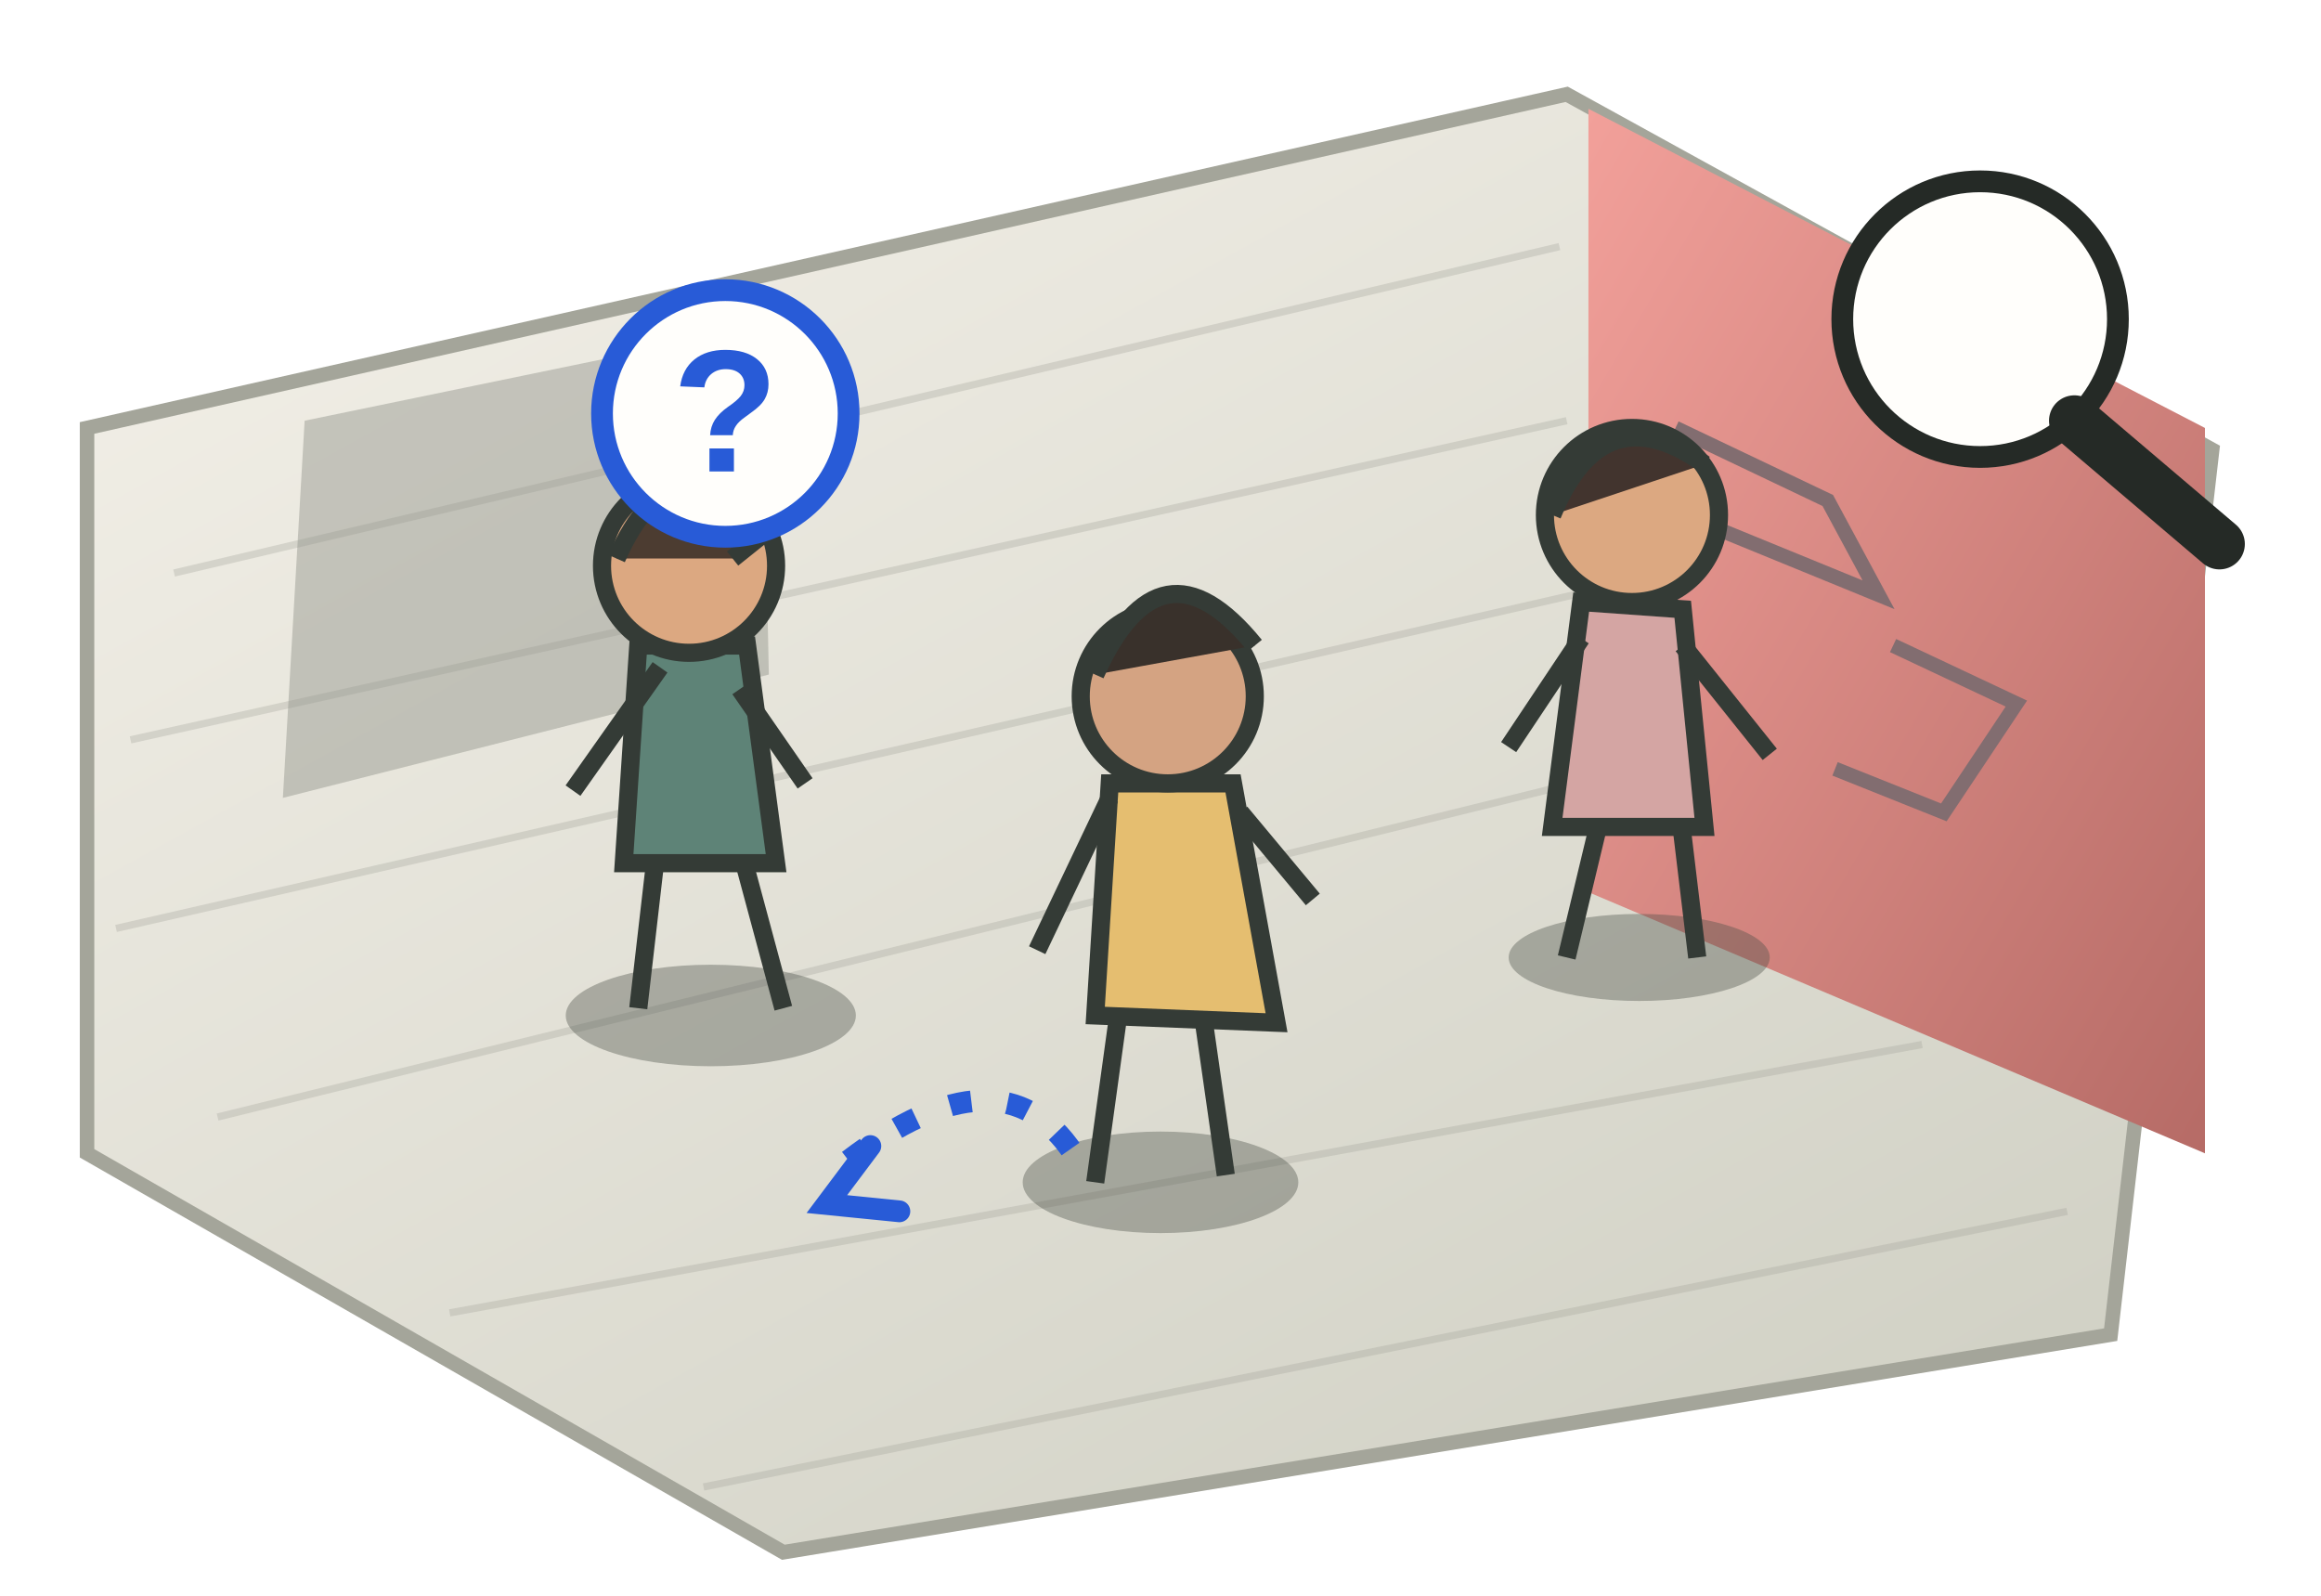
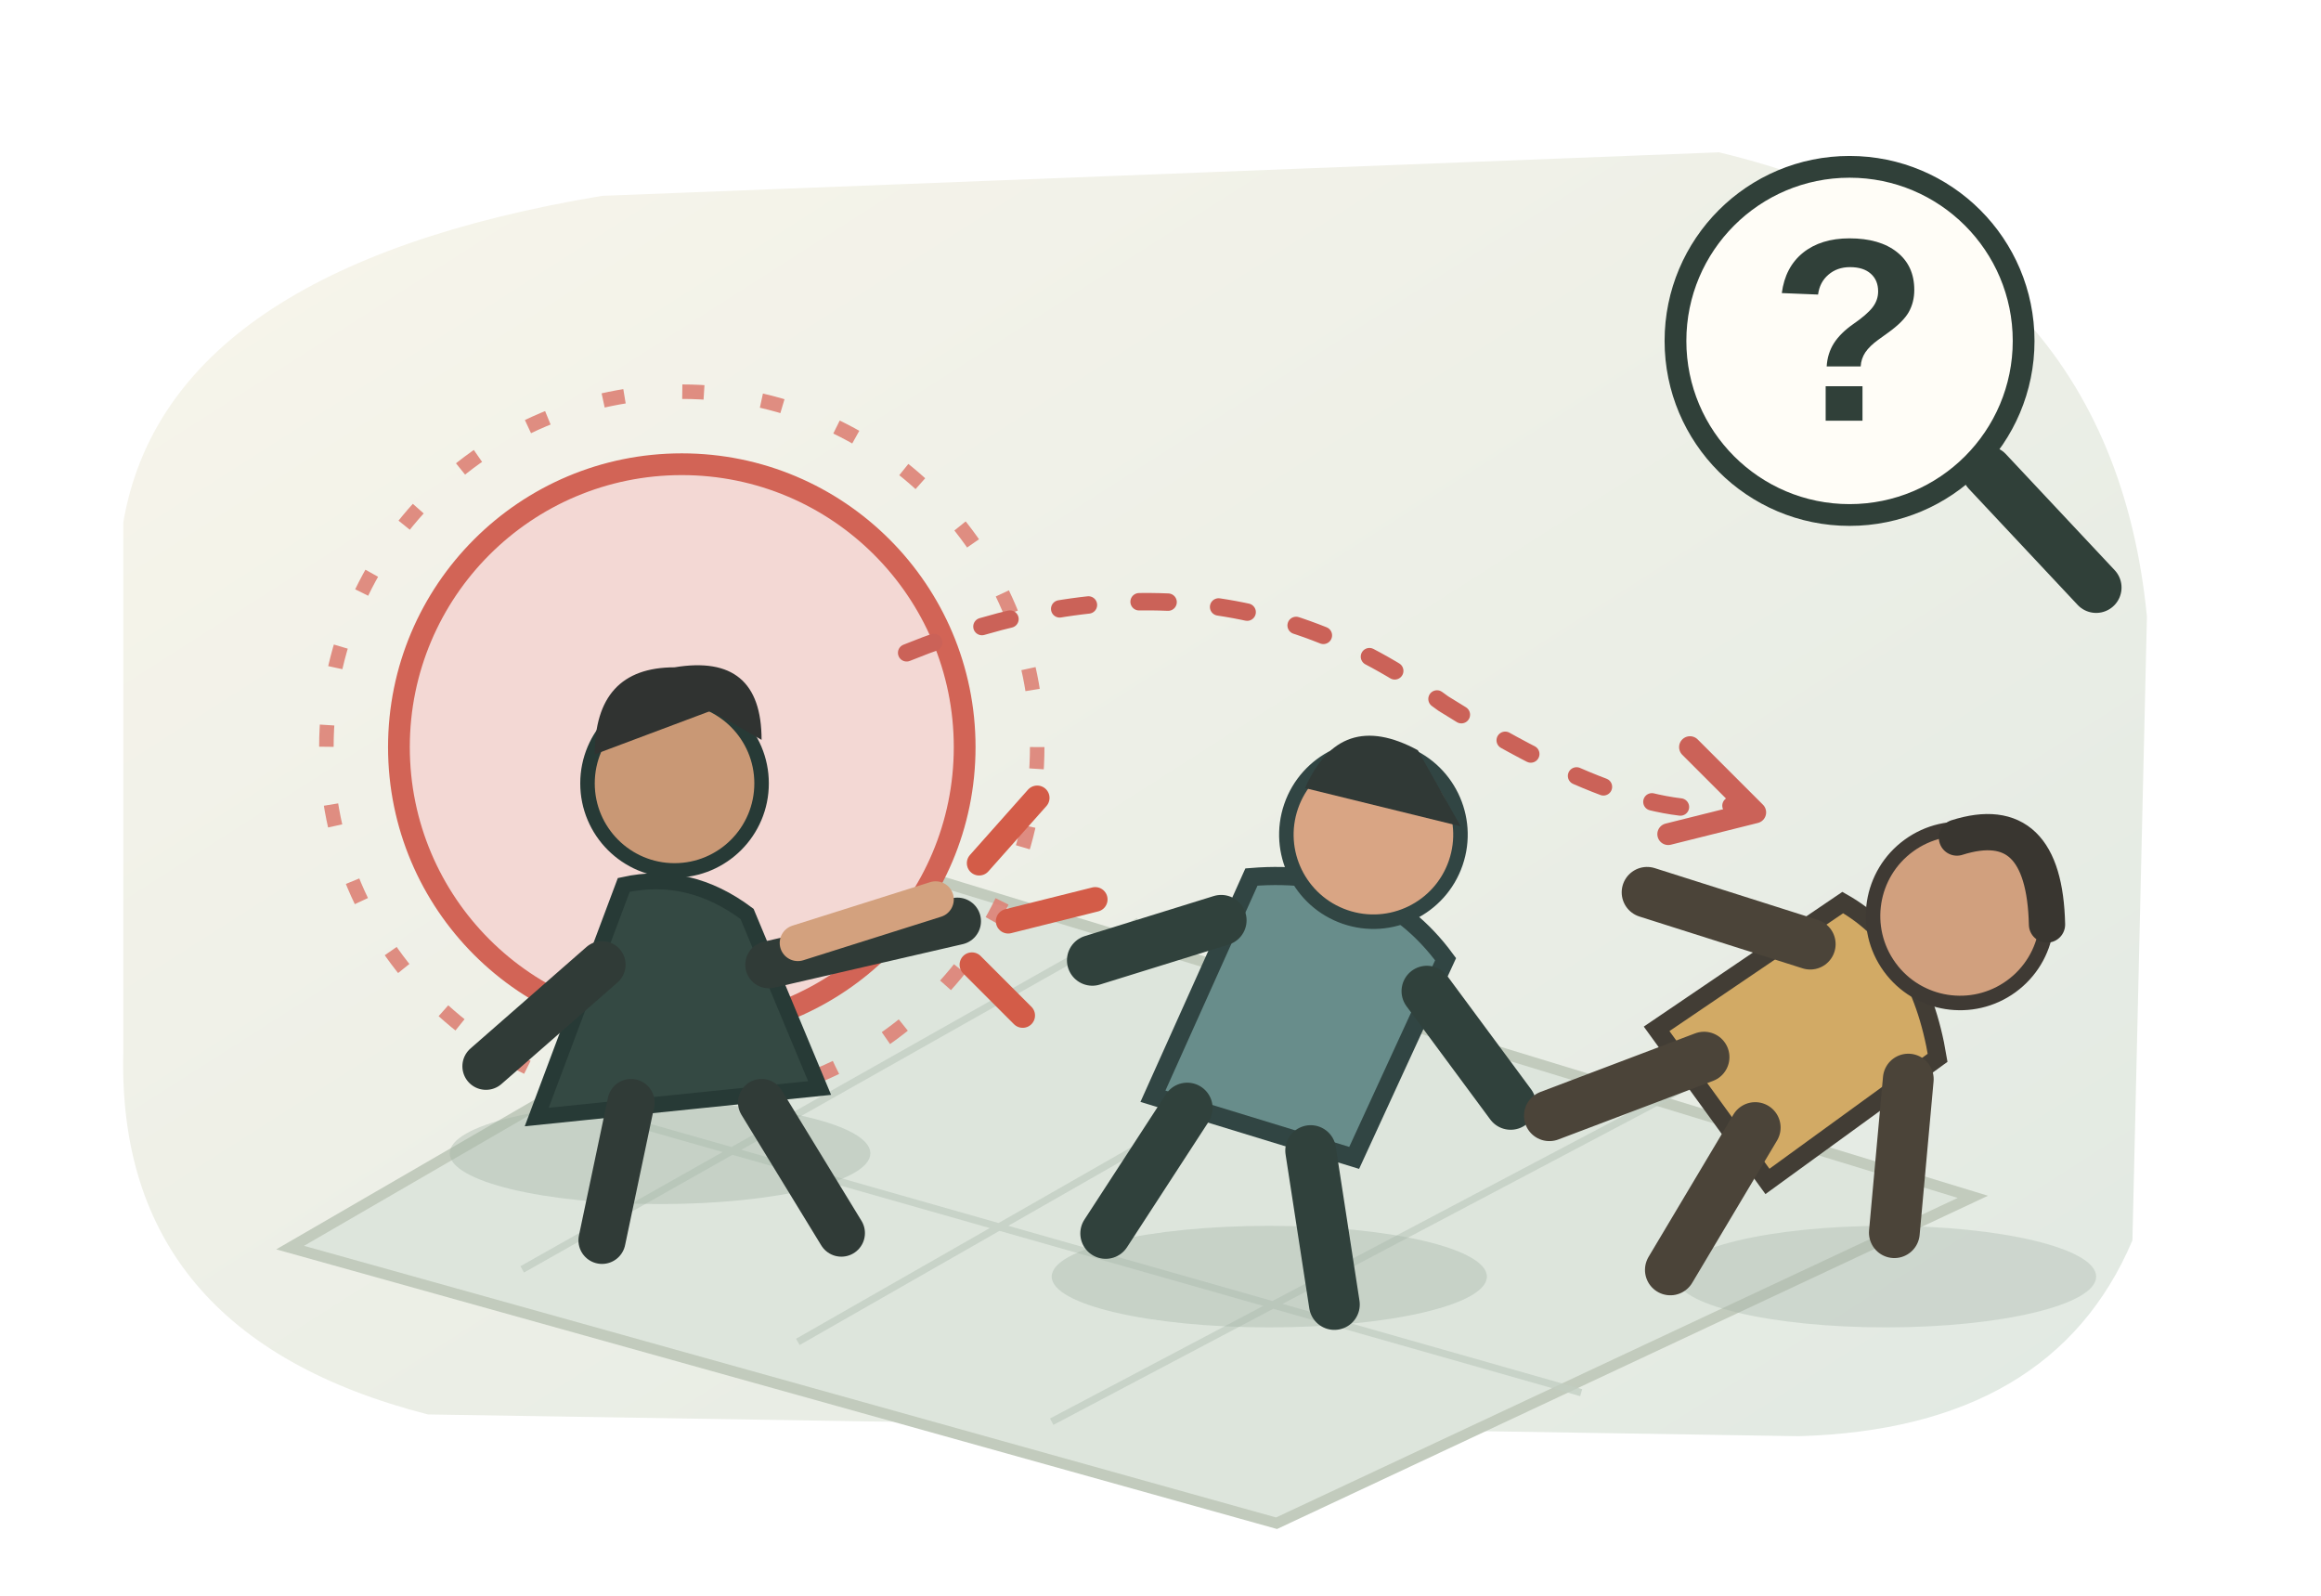
- <svg xmlns="http://www.w3.org/2000/svg" viewBox="0 0 320 220" role="img" aria-label="İzometrik meydan ve şüpheliler">
+ <svg xmlns="http://www.w3.org/2000/svg" viewBox="0 0 320 220" role="img" aria-label="Üç kişinin zincirleme hareketi ve ilk hareketi yapan kişinin kırmızı bir halka ile işaretlendiği sahne">
  <defs>
-     <linearGradient id="floor" x2=".8" y2="1">
-       <stop stop-color="#f4f1e9" />
-       <stop offset="1" stop-color="#d1d1c5" />
-     </linearGradient>
-     <linearGradient id="wall" x2="1" y2="1">
-       <stop stop-color="#f2a09a" />
-       <stop offset="1" stop-color="#b66b66" />
+     <linearGradient id="square" x1="0" y1="0" x2="1" y2="1">
+       <stop stop-color="#f8f5eb" />
+       <stop offset="1" stop-color="#e1e9e2" />
    </linearGradient>
  </defs>
-   <path d="M12 59 216 13 305 62 291 184 108 214 12 159Z" fill="url(#floor)" stroke="#a4a59a" stroke-width="2" />
-   <path d="M219 15 304 59 304 159 219 123Z" fill="url(#wall)" />
-   <path d="M24 79 215 34M18 102 216 58M16 128 217 82M30 154 217 108M62 181 265 144M97 205 285 167" stroke="#a4a59a" stroke-opacity=".33" stroke-width="1" />
-   <path d="M42 58 105 45 106 93 39 110Z" fill="#91948b" fill-opacity=".45" />
-   <path d="M231 59 252 69 259 82 237 73M261 89l17 8-10 15-15-6" stroke="#826d70" stroke-width="2" fill="none" />
-   <ellipse cx="98" cy="140" rx="20" ry="7" fill="#4a4e4660" />
-   <ellipse cx="160" cy="163" rx="19" ry="7" fill="#4a4e4660" />
-   <ellipse cx="226" cy="132" rx="18" ry="6" fill="#4a4e4660" />
-   <g stroke="#343b36" stroke-width="2.5">
-     <path d="M91 113 88 139M101 113 108 139" fill="none" />
-     <path d="M88 89 103 89 107 119 86 119Z" fill="#5e8377" />
-     <path d="M91 92 79 109M102 95 111 108" fill="none" />
-     <circle cx="95" cy="78" r="12" fill="#dca881" />
-     <path d="M85 77q8-18 21-4l-5 4" fill="#4c3c31" />
-     <path d="M155 134 151 163M165 134 169 162" fill="none" />
-     <path d="M153 108 170 108 176 141 151 140Z" fill="#e5be70" />
-     <path d="M153 110 143 131M171 112 181 124" fill="none" />
-     <circle cx="161" cy="96" r="12" fill="#d4a382" />
-     <path d="M151 93q9-20 22-4" fill="#39312b" />
-     <path d="M222 107 216 132M231 107 234 132" fill="none" />
-     <path d="M218 83 232 84 235 114 214 114Z" fill="#d4a5a3" />
-     <path d="M218 88 208 103M232 89 244 104" fill="none" />
-     <circle cx="225" cy="71" r="12" fill="#dca881" />
-     <path d="M214 71q7-17 21-7" fill="#42342e" />
+   <path d="M17 72Q23 37 83 27L237 21Q291 34 296 85L294 171Q283 197 248 198L59 195Q16 184 17 145Z" fill="url(#square)" />
+   <path d="M40 172L128 121L272 165L176 210Z" fill="#dde5dc" stroke="#c2cbbd" stroke-width="1.5" />
+   <path d="M72 175L157 127M110 185L194 137M145 196L234 149M81 153L218 192" stroke="#c1cdc2" stroke-width="1" opacity=".75" />
+   <ellipse cx="91" cy="159" rx="29" ry="7" fill="#a2b3a6" opacity=".4" />
+   <ellipse cx="175" cy="176" rx="30" ry="7" fill="#a2b3a6" opacity=".38" />
+   <ellipse cx="260" cy="176" rx="29" ry="7" fill="#a2b3a6" opacity=".35" />
+   <circle cx="94" cy="103" r="39" fill="#f3d8d4" stroke="#d26456" stroke-width="3" />
+   <circle cx="94" cy="103" r="49" fill="none" stroke="#dd8275" stroke-dasharray="3 8" stroke-width="2" opacity=".9" />
+   <path d="M86 122Q95 120 103 126L113 150L74 154Z" fill="#344943" stroke="#273a36" stroke-width="2.2" />
+   <circle cx="93" cy="108" r="12" fill="#c99875" stroke="#273a36" stroke-width="2" />
+   <path d="M82 104Q82 92 93 92Q105 90 105 102L98 98Z" fill="#303331" />
+   <path d="M83 133L67 147M106 133L132 127M87 152L83 171M105 152L116 170" stroke="#303b37" stroke-width="6.5" fill="none" stroke-linecap="round" />
+   <path d="M110 130L129 124" stroke="#d3a17e" stroke-width="5" stroke-linecap="round" />
+   <path d="M135 119l8-9M139 127l12-3M134 133l7 7" stroke="#d35c48" stroke-width="3.4" stroke-linecap="round" />
+   <g transform="rotate(19 179 139)">
+     <path d="M167 124Q183 117 196 126L193 156L164 157Z" fill="#688d8b" stroke="#314543" stroke-width="2.5" />
+     <circle cx="181" cy="113" r="12" fill="#d9a584" stroke="#314543" stroke-width="2" />
+     <path d="M170 110Q171 98 183 100L192 108Z" fill="#303936" />
+     <path d="M165 131L150 142M195 131L211 142M169 157L164 177M187 157L197 176" stroke="#30413c" stroke-width="7" stroke-linecap="round" fill="none" />
  </g>
-   <path d="M117 160q21-16 31-1" stroke="#285bd7" stroke-width="3" fill="none" stroke-dasharray="3 5" />
-   <path d="M120 158l-6 8 10 1" stroke="#285bd7" stroke-width="3" stroke-linecap="round" fill="none" />
-   <circle cx="100" cy="57" r="17" fill="#fffefb" stroke="#285bd7" stroke-width="3" />
-   <text x="100" y="65" font-family="Arial" font-size="24" text-anchor="middle" fill="#285bd7" font-weight="bold">?</text>
-   <circle cx="273" cy="44" r="19" fill="#fffefb" stroke="#252a26" stroke-width="3" />
-   <path d="m286 58 20 17" stroke="#252a26" stroke-width="7" stroke-linecap="round" />
+   <g transform="rotate(54 252 142)">
+     <path d="M239 130Q250 125 264 132L264 161L238 161Z" fill="#d2aa65" stroke="#423d35" stroke-width="2.5" />
+     <circle cx="250" cy="118" r="12" fill="#d1a07e" stroke="#3f3a34" stroke-width="2" />
+     <path d="M241 112Q245 100 258 109" stroke="#393630" stroke-width="5" fill="none" stroke-linecap="round" />
+     <path d="M241 137L222 151M264 137L280 151M245 158L239 180M257 158L266 179" stroke="#4b4439" stroke-width="7" stroke-linecap="round" fill="none" />
+   </g>
+   <path d="M125 90Q167 73 199 97Q226 114 239 111" stroke="#cb6258" stroke-width="2.4" fill="none" stroke-dasharray="4 7" stroke-linecap="round" />
+   <path d="M233 103L242 112L230 115" stroke="#cb6258" stroke-width="3" fill="none" stroke-linecap="round" stroke-linejoin="round" />
+   <circle cx="255" cy="47" r="24" fill="#fffdf7" stroke="#304039" stroke-width="3" />
+   <text x="255" y="58" text-anchor="middle" fill="#304039" font-family="Arial,Helvetica,sans-serif" font-size="36" font-weight="900">?</text>
+   <path d="M274 65L289 81" stroke="#304039" stroke-width="7" stroke-linecap="round" />
</svg>
